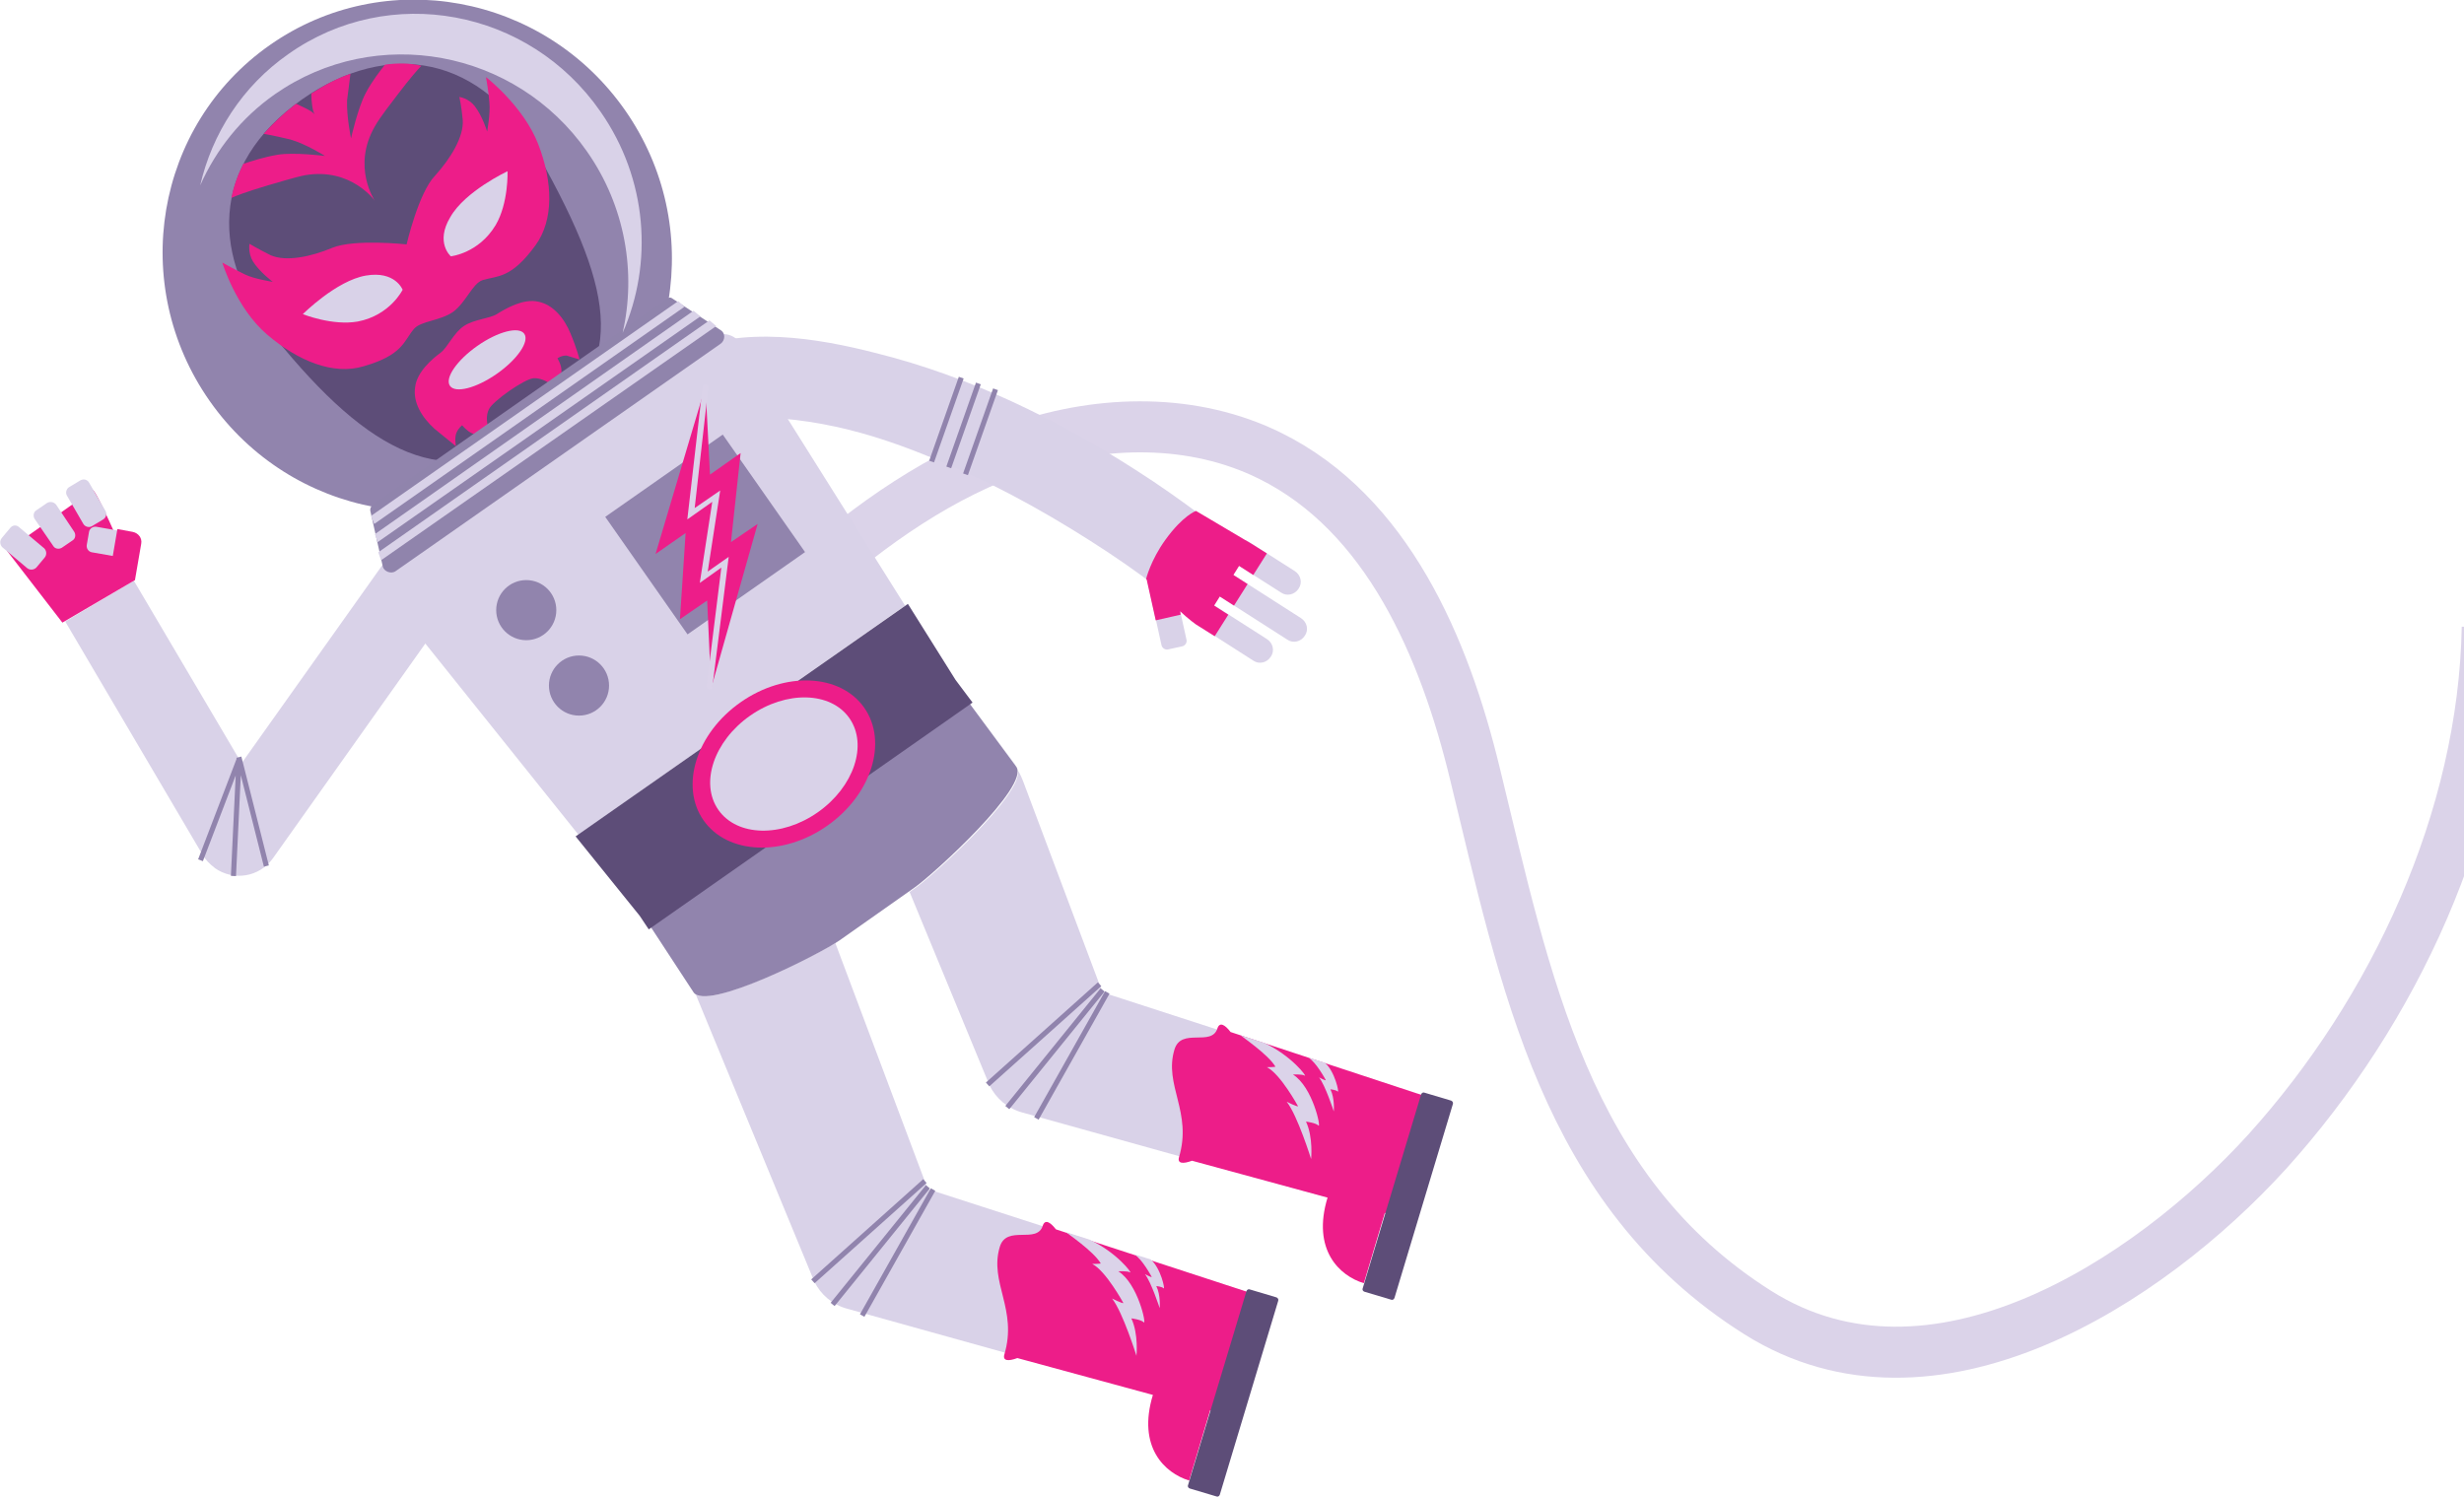
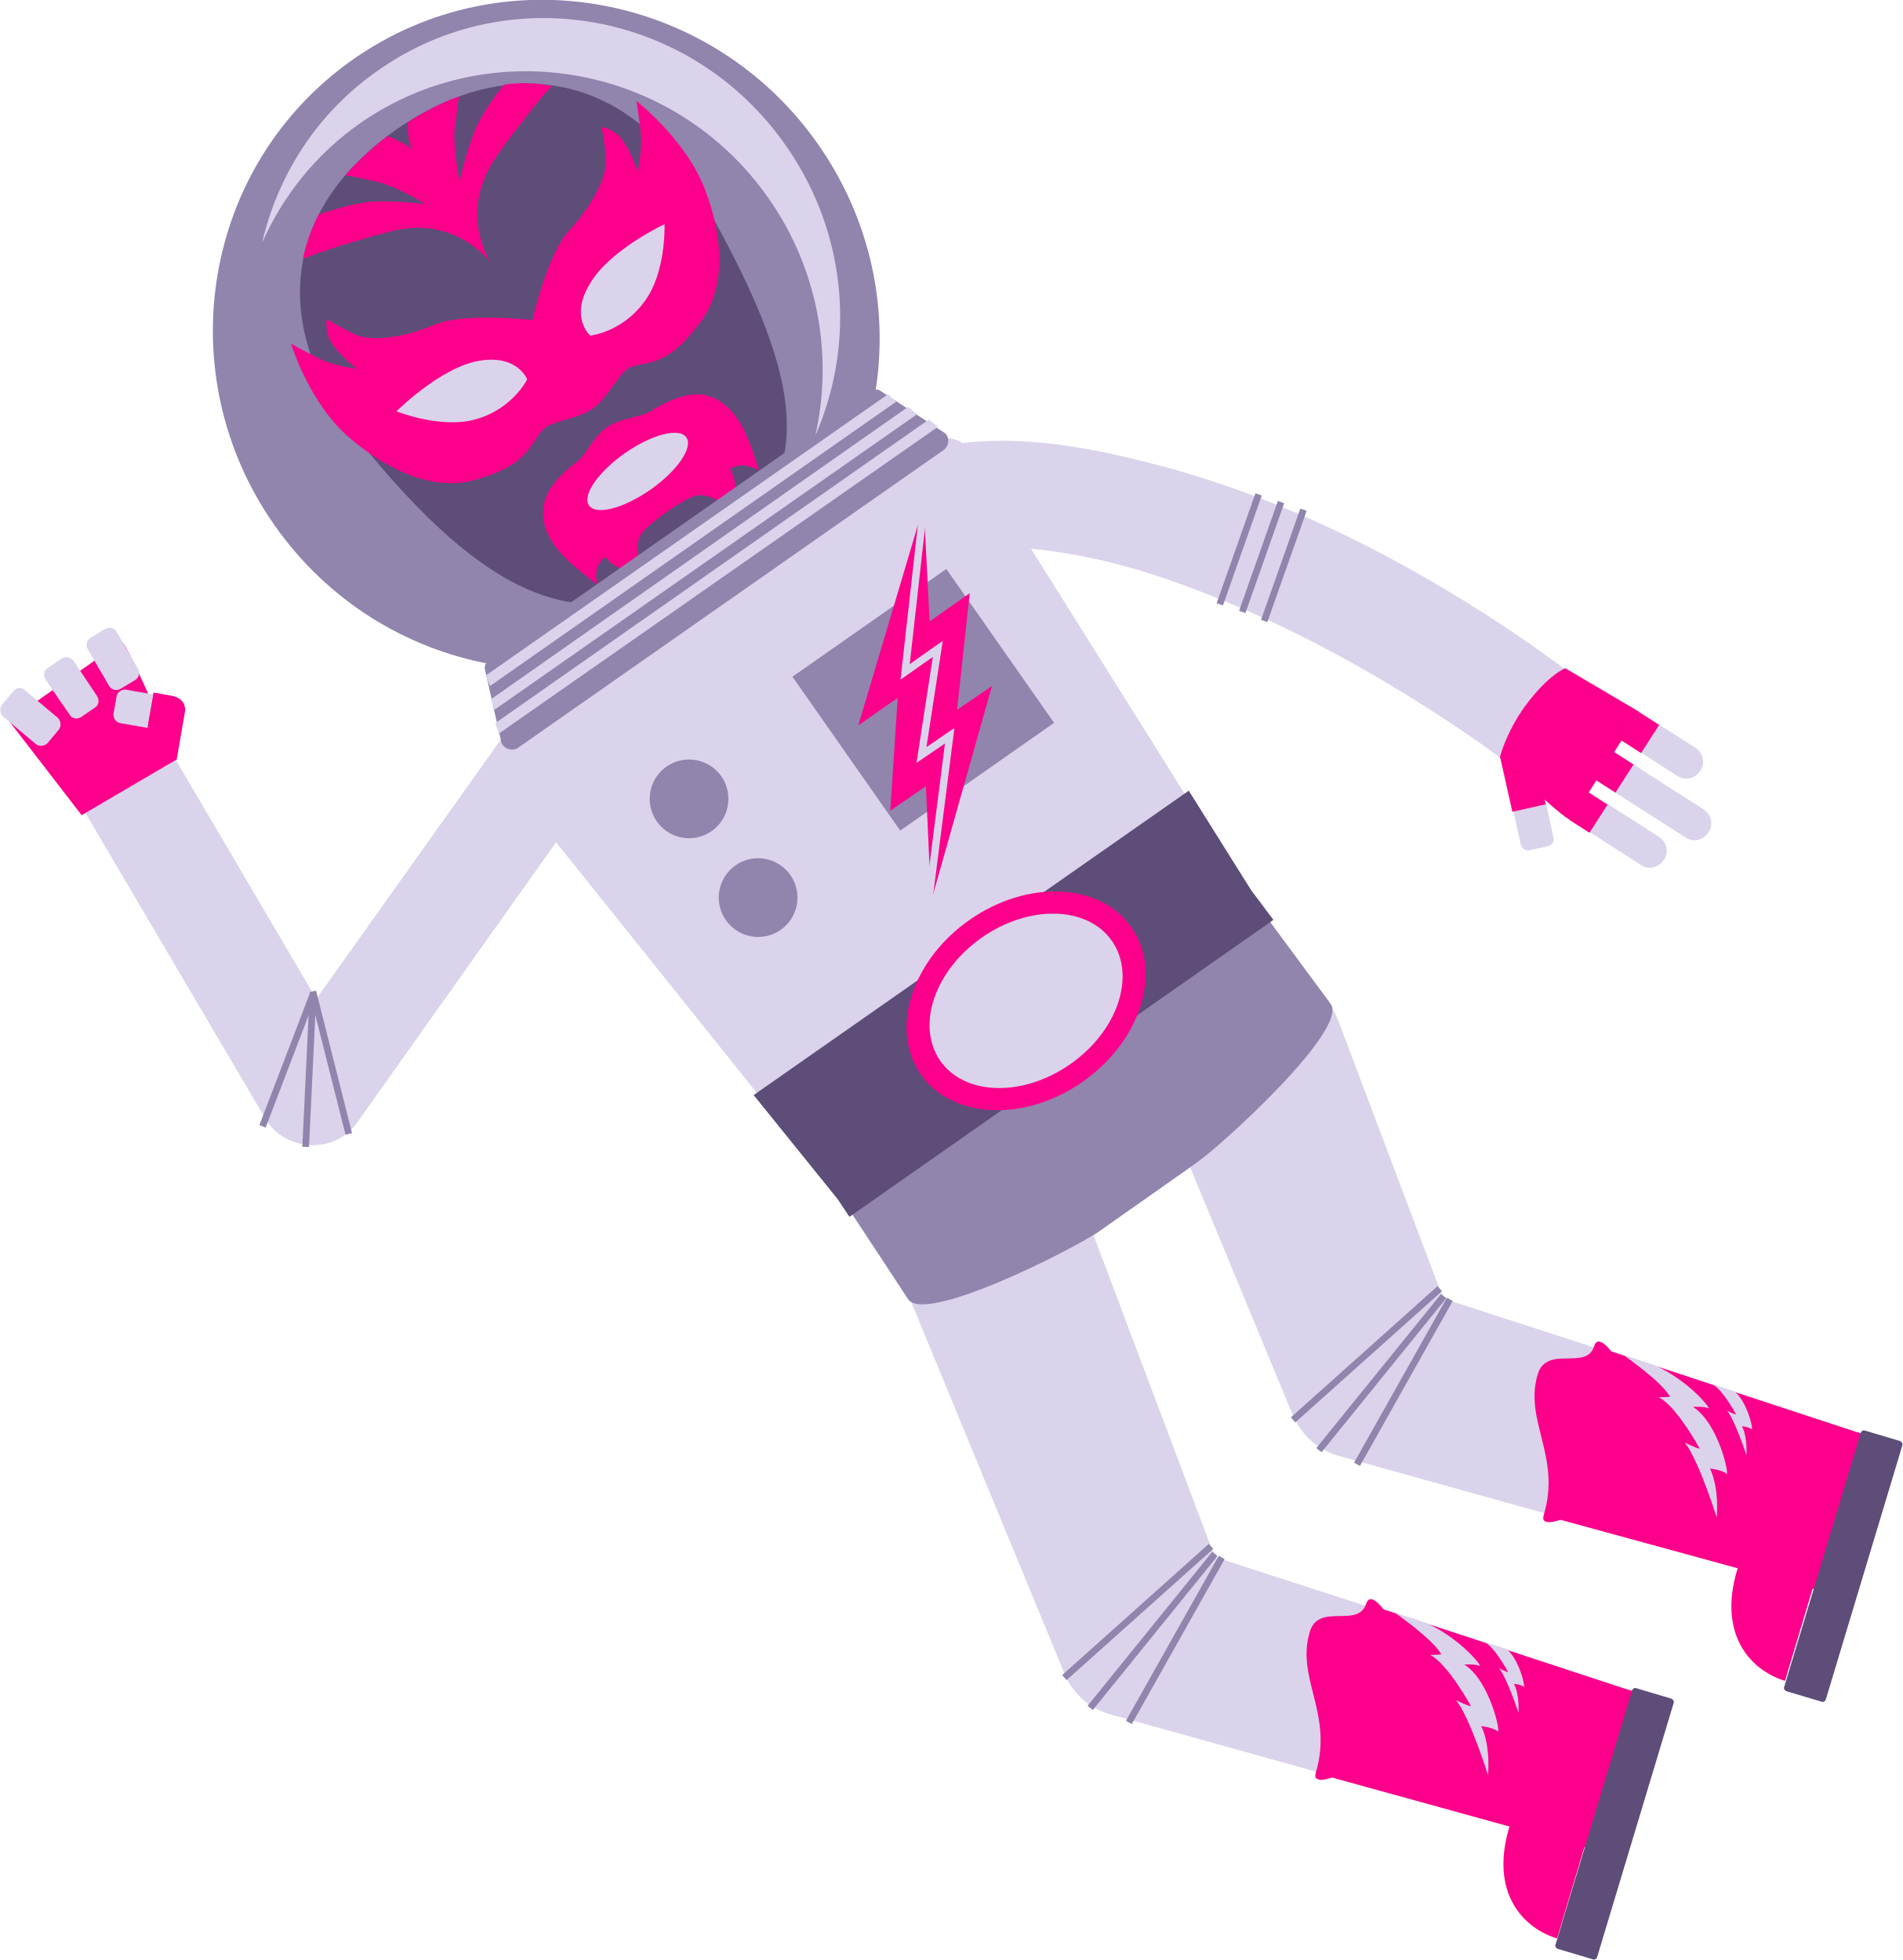
- <svg xmlns="http://www.w3.org/2000/svg" version="1.2" baseProfile="tiny" viewBox="0 0 434.5 264">
-   <path fill-rule="evenodd" fill="#D9D2E8" d="M163.6 209.7l-16.3-43.4c-4.8 2.9-21.1 11-24.6 9.1l20.6 49.9.2.4.1.3c1.1 2.3 3.2 4.1 5.8 4.8l59.6 16.6 6.3-21-51.7-16.7zM194.4 175l-13.9-37c-.3-.8-.6-1.5-1-2.1.8 4.2-14.8 18.4-18.1 20.7l-1 .7 13.8 33.4.2.4.1.3c1.1 2.3 3.2 4.1 5.8 4.8l59.6 16.6 6.3-21-51.8-16.8z" />
-   <ellipse transform="matrix(.819 -.574 .574 .819 -12.586 50.358)" fill="#9184AD" cx="73.6" cy="45.1" rx="44.7" ry="45.3" />
-   <path stroke="#DBD3E9" stroke-width="9" stroke-miterlimit="10" d="M142.3 102.4c11.2-10 23.7-18.8 37.9-23.6 14.2-4.8 30.3-5.1 43.8 1.6 20.6 10.2 30.7 33.7 36.1 56.1 8.9 36.4 15.8 73.5 49.9 95 30.7 19.3 68.7-5.2 89.8-28.4 22.4-24.8 38.2-58.7 38.8-92.5" fill="none" />
-   <g fill-rule="evenodd" fill="#D9D2E8">
-     <path d="M159.6 106.8l-29.1-46.3c-.9-1.4-3-2.1-4.4-1.1l-57.9 40.5c-1.4 1-1.5 3.2-.4 4.6l34.2 42.7 57.6-40.4zM171.1 124.2l8 10.8-.1-.2-7.9-10.6z" />
+ <svg xmlns="http://www.w3.org/2000/svg" version="1.2" baseProfile="tiny" x="0px" y="0px" viewBox="0 0 256.2 264" xml:space="preserve">
+   <g id="bg">
+     <g id="face_1_">
+ 	</g>
+     <g id="face">
+ 	</g>
  </g>
-   <path fill="#9184AD" d="M143.048 225.628l19.748-17.673.6.671-19.748 17.673zM146.474 229.764l16.8-20.754.7.566-16.8 20.754zM151.644 231.782l12.503-22.223.784.441-12.503 22.223z" />
-   <path fill="#ED1D89" d="M221.1 228.2l-34.9-11.4c-1-1.3-1.9-1.8-2.3-.7-1 3.4-6.4-.2-7.6 3.8-1.9 6.3 3.2 11 .8 19-.3 1.1.7 1.2 2.3.6l23.9 6.5c-2.8 9.2 2.1 13.8 6.4 15.1l3.7-12.4 1.4.4 6.3-20.9z" />
-   <path fill-rule="evenodd" fill="#DBD3E9" d="M200 221.2c1.4.8 3.1 4 3.1 4-.1.1-1.2-.5-1.2-.5 1.1 1.4 2.6 6 2.6 6s.2-2.3-.6-3.9c0 0 1 .1 1.3.4.3.3-.5-3.6-2.3-5.1l-2.9-.9zM192.6 222.9c2.4 1.2 5.5 6.9 5.5 6.9-.2.1-2-.8-2-.8 1.9 2.4 4.3 10.1 4.3 10.1s.4-3.8-.9-6.6c0 0 1.7.2 2.2.7.5.5-1-6.8-4.5-9 0 0 1.6-.1 2.1.2.4.2-2.3-3.5-7.2-5.8l-4.1-1.3c0 .1 4.8 3.3 6.1 5.5 0 .1-1.5.1-1.5.1z" />
-   <path fill="#5D4D78" d="M225.4 229.4l-10.3 34.2c-.1.3-.4.4-.6.3l-4.7-1.4c-.3-.1-.4-.4-.3-.6l10.3-34.2c.1-.3.4-.4.6-.3l4.7 1.4c.2.1.4.3.3.6z" />
-   <path fill="#D9D2E8" d="M225.9 104.5c1 .7 2.4.4 3.1-.7.7-1 .4-2.4-.7-3.1l-8-5.1c-1-.7-2.4-.4-3.1.7-.7 1-.4 2.4.7 3.1l8 5.1zM203.8 103.4c-3.2-2.5-7.4-5.4-11.5-8-9.1-5.8-18.7-11-28.8-15-12.5-5.1-24.1-7.7-38.2-6.6-2.8.2-14.6 2.1-14.3-3 .2-3.4 6.3-7.5 9-8.6 11.1-4.8 24.1-2.6 34.6.1 16.4 4.1 31.7 11.6 45.7 20.6 4.1 2.6 8.3 5.6 11.5 8l-8 12.5zM206.1 114.5l2.3-.5c.6-.1 1-.7.8-1.3l-2.6-11.8-4.4 1 2.6 11.8c.1.6.7 1 1.3.8zM227 112.8c1 .7 2.4.4 3.1-.7.7-1 .4-2.4-.7-3.1l-12.5-8c-1-.7-2.4-.4-3.1.7-.7 1-.4 2.4.7 3.1l12.5 8zM221 116.5c1 .7 2.4.4 3.1-.7.7-1 .4-2.4-.7-3.1l-10-6.4c-1-.7-2.4-.4-3.1.7-.7 1-.4 2.4.7 3.1l10 6.4z" />
-   <g fill="#9184AD">
-     <path d="M169.928 66.745l-5.225 14.805-.849-.3 5.225-14.805zM172.951 67.773l-5.225 14.805-.849-.3 5.225-14.805zM175.974 68.8l-5.292 14.994-.849-.3 5.292-14.994z" />
+   <g id="other">
+     <g id="asteroid_2_">
+       <g id="crater_17_">
+ 		</g>
+       <g id="crater_16_">
+ 		</g>
+       <g id="crater_15_">
+ 		</g>
+       <g id="crater_14_">
+ 		</g>
+       <g id="crater_13_">
+ 		</g>
+       <g id="crater_12_">
+ 		</g>
+       <g id="_carter_2_5_">
+ 		</g>
+       <g id="_carter_2_4_">
+ 		</g>
+     </g>
+     <g id="g1_2_">
+ 	</g>
+     <g id="asteroid_1_">
+       <g id="crater_11_">
+ 		</g>
+       <g id="crater_10_">
+ 		</g>
+       <g id="crater_9_">
+ 		</g>
+       <g id="crater_8_">
+ 		</g>
+       <g id="crater_7_">
+ 		</g>
+       <g id="crater_6_">
+ 		</g>
+       <g id="_carter_2_3_">
+ 		</g>
+       <g id="_carter_2_2_">
+ 		</g>
+     </g>
+     <g id="sity_1_">
+       <g id="ufo1_2_">
+ 		</g>
+       <g id="ufo1_1_">
+ 		</g>
+       <g id="ufo1">
+ 		</g>
+     </g>
+     <g id="sity">
+ 	</g>
+     <g id="ship_1_1_">
+ 	</g>
+     <g id="spaceman_2_1_">
+ 	</g>
+     <g id="ufo2_1_">
+ 	</g>
+     <g id="ufo2">
+ 	</g>
+     <g id="alien2">
+ 	</g>
+     <g id="asteroid">
+       <g id="crater_5_">
+ 		</g>
+       <g id="crater_4_">
+ 		</g>
+       <g id="crater_3_">
+ 		</g>
+       <g id="crater_2_">
+ 		</g>
+       <g id="crater_1_">
+ 		</g>
+       <g id="crater">
+ 		</g>
+       <g id="_carter_2_1_">
+ 		</g>
+       <g id="_carter_2">
+ 		</g>
+     </g>
+     <g id="alien3_1_">
+ 	</g>
+     <g id="alien3">
+ 	</g>
+     <g id="g2_2_">
+ 	</g>
+     <g id="g2_1_">
+ 	</g>
+     <g id="g2">
+ 	</g>
+     <g id="surfer_2_">
+ 	</g>
+     <g id="surfer_1_">
+ 	</g>
+     <g id="surfer">
+ 	</g>
+     <g id="g1_1_">
+ 	</g>
+     <g id="g1">
+ 	</g>
+     <g id="ship_1">
+ 	</g>
+     <g id="spaceman_1">
+ 	</g>
+     <g id="spaceman_2">
+ 	</g>
+     <g>
+       <g>
+         <path fill-rule="evenodd" fill="#DAD3EB" d="M215.4,226.5l-6.3,21l-59.6-16.6c-5-1.4-7.9-6.6-6.4-11.6l4.4-14.8L215.4,226.5z" />
+         <polygon fill-rule="evenodd" fill="#DAD3EB" points="166.5,217.4 143.6,226 119.6,167.8 145.4,161.4    " />
+         <rect x="140" y="216.7" transform="matrix(0.7452 -0.6669 0.6669 0.7452 -105.797 157.5088)" fill="#9184AD" width="26.5" height="0.9" />
+         <rect x="141.9" y="219.2" transform="matrix(0.6292 -0.7773 0.7773 0.6292 -113.1939 202.1425)" fill="#9184AD" width="26.7" height="0.9" />
+         <rect x="145.5" y="220.4" transform="matrix(0.4903 -0.8715 0.8715 0.4903 -111.7731 250.5235)" fill="#9184AD" width="25.5" height="0.9" />
+         <polygon fill-rule="evenodd" fill="#FC008B" points="177.5,238.9 214.8,249.2 221.1,228.2 184.3,216.1    " />
+         <path fill-rule="evenodd" fill="#FC008B" d="M184,216c1-3.3,7.6,7.8,5.7,14.1s-13.5,11.9-12.5,8.7c2.4-8-2.7-12.7-0.8-19     C177.6,215.8,182.9,219.4,184,216z" />
+         <path fill="#5D4D78" d="M225.4,229.4l-10.3,34.2c-0.1,0.3-0.4,0.4-0.6,0.3l-4.7-1.4c-0.3-0.1-0.4-0.4-0.3-0.6l10.3-34.2     c0.1-0.3,0.4-0.4,0.6-0.3l4.7,1.4C225.3,228.9,225.5,229.1,225.4,229.4z" />
+         <path fill="#FC008B" d="M209.7,261.1c-4.3-1.3-9.2-5.9-6.4-15.1c2.8-9.2,12.2-19.6,16.4-18.3L209.7,261.1z" />
+         <path fill-rule="evenodd" fill="#DBD3EB" d="M200,221.2c1.4,0.8,3.1,4,3.1,4c-0.1,0.1-1.2-0.5-1.2-0.5c1.1,1.4,2.6,6,2.6,6     s0.2-2.3-0.6-3.9c0,0,1,0.1,1.3,0.4c0.3,0.3-0.5-3.6-2.3-5.1L200,221.2z" />
+         <path fill-rule="evenodd" fill="#DBD3EB" d="M192.6,222.9c2.4,1.2,5.5,6.9,5.5,6.9c-0.2,0.1-2-0.8-2-0.8     c1.9,2.4,4.3,10.1,4.3,10.1s0.4-3.8-0.9-6.6c0,0,1.7,0.2,2.2,0.7c0.5,0.5-1-6.8-4.5-9c0,0,1.6-0.1,2.1,0.2     c0.4,0.2-2.3-3.5-7.2-5.8l-4.1-1.3c0,0.1,4.8,3.3,6.1,5.5C194.1,222.9,192.6,222.9,192.6,222.9z" />
+       </g>
+       <g>
+         <path fill="#DAD3EB" d="M225.9,104.5c1,0.7,2.4,0.4,3.1-0.7l0,0c0.7-1,0.4-2.4-0.7-3.1l-8-5.1c-1-0.7-2.4-0.4-3.1,0.7l0,0     c-0.7,1-0.4,2.4,0.7,3.1L225.9,104.5z" />
+         <rect x="218.7" y="97" transform="matrix(-0.5406 0.8413 -0.8413 -0.5406 423.2847 -33.9036)" fill="#FC008B" width="4.5" height="3.2" />
+         <path fill="#DAD3EB" d="M203.8,103.4c-3.2-2.5-7.4-5.4-11.5-8c-9.1-5.8-18.7-11-28.8-15c-12.5-5.1-24.1-7.7-38.2-6.6     c-2.8,0.2-14.6,2.1-14.3-3c0.2-3.4,6.3-7.5,9-8.6c11.1-4.8,24.1-2.6,34.6,0.1c16.4,4.1,31.7,11.6,45.7,20.6     c4.1,2.6,8.3,5.6,11.5,8L203.8,103.4z" />
+         <path fill="#DAD3EB" d="M206.1,114.5l2.3-0.5c0.6-0.1,1-0.7,0.8-1.3l-2.6-11.8l-4.4,1l2.6,11.8     C204.9,114.3,205.5,114.7,206.1,114.5z" />
+         <path fill="#DAD3EB" d="M227,112.8c1,0.7,2.4,0.4,3.1-0.7l0,0c0.7-1,0.4-2.4-0.7-3.1l-12.5-8c-1-0.7-2.4-0.4-3.1,0.7l0,0     c-0.7,1-0.4,2.4,0.7,3.1L227,112.8z" />
+         <path fill="#DAD3EB" d="M221,116.5c1,0.7,2.4,0.4,3.1-0.7l0,0c0.7-1,0.4-2.4-0.7-3.1l-10-6.4c-1-0.7-2.4-0.4-3.1,0.7l0,0     c-0.7,1-0.4,2.4,0.7,3.1L221,116.5z" />
+         <path fill="#FC008B" d="M211.6,110.5c-1.5-0.5-9.6-8.5-9.6-8.5s0.8-3.3,3.4-6.9c3.1-4.2,5.4-5.1,5.4-5.1l10,5.9L211.6,110.5z" />
+         <g>
+           <rect x="159" y="73.5" transform="matrix(-0.3328 0.943 -0.943 -0.3328 292.1536 -58.7308)" fill="#9184AD" width="15.7" height="0.9" />
+           <rect x="162" y="74.6" transform="matrix(-0.3328 0.943 -0.943 -0.3328 297.2125 -60.1665)" fill="#9184AD" width="15.7" height="0.9" />
+           <rect x="165" y="75.7" transform="matrix(-0.3328 0.943 -0.943 -0.3328 302.2715 -61.6022)" fill="#9184AD" width="15.9" height="0.9" />
+         </g>
+         <rect x="215.2" y="102.4" transform="matrix(-0.5406 0.8413 -0.8413 -0.5406 422.4862 -22.7148)" fill="#FC008B" width="4.5" height="3.2" />
+         <rect x="211.8" y="107.8" transform="matrix(-0.5406 0.8413 -0.8413 -0.5406 421.6877 -11.526)" fill="#FC008B" width="4.5" height="3.2" />
+         <rect x="202.9" y="101.3" transform="matrix(-0.9759 0.2184 -0.2184 -0.9759 428.3029 162.8815)" fill="#FC008B" width="4.6" height="7.5" />
+       </g>
+       <g>
+         <path fill-rule="evenodd" fill="#DAD3EB" d="M246.2,191.7l-6.3,21l-59.6-16.6c-5-1.4-7.9-6.6-6.4-11.6l4.4-14.8L246.2,191.7z" />
+         <path fill-rule="evenodd" fill="#DAD3EB" d="M197.3,182.7l-22.9,8.6l-24.1-58.2l14.2-3.5c6.6-1.6,13.4,1.9,15.9,8.3L197.3,182.7z     " />
+         <rect x="170.8" y="182" transform="matrix(0.7452 -0.6669 0.6669 0.7452 -74.8023 169.1922)" fill="#9184AD" width="26.5" height="0.9" />
+         <rect x="172.7" y="184.5" transform="matrix(0.6292 -0.7773 0.7773 0.6292 -74.7941 213.1974)" fill="#9184AD" width="26.7" height="0.9" />
+         <rect x="176.3" y="185.6" transform="matrix(0.4903 -0.8715 0.8715 0.4903 -65.826 259.6603)" fill="#9184AD" width="25.5" height="0.9" />
+         <polygon fill-rule="evenodd" fill="#FC008B" points="208.3,204.2 245.6,214.4 251.9,193.5 215.1,181.4    " />
+         <path fill-rule="evenodd" fill="#FC008B" d="M214.7,181.3c1-3.3,7.6,7.8,5.7,14.1s-13.5,11.9-12.5,8.7c2.4-8-2.7-12.7-0.8-19     C208.3,181.1,213.7,184.7,214.7,181.3z" />
+         <path fill="#5D4D78" d="M256.2,194.7l-10.3,34.2c-0.1,0.3-0.4,0.4-0.6,0.3l-4.7-1.4c-0.3-0.1-0.4-0.4-0.3-0.6l10.3-34.2     c0.1-0.3,0.4-0.4,0.6-0.3l4.7,1.4C256.1,194.2,256.3,194.4,256.2,194.7z" />
+         <path fill="#FC008B" d="M240.4,226.4c-4.3-1.3-9.2-5.9-6.4-15.1c2.8-9.2,12.2-19.6,16.4-18.3L240.4,226.4z" />
+         <path fill-rule="evenodd" fill="#DBD3EB" d="M230.7,186.5c1.4,0.8,3.1,4,3.1,4c-0.1,0.1-1.2-0.5-1.2-0.5c1.1,1.4,2.6,6,2.6,6     s0.2-2.3-0.6-3.9c0,0,1,0.1,1.3,0.4c0.3,0.3-0.5-3.6-2.3-5.1L230.7,186.5z" />
+         <path fill-rule="evenodd" fill="#DBD3EB" d="M223.4,188.2c2.4,1.2,5.5,6.9,5.5,6.9c-0.2,0.1-2-0.8-2-0.8     c1.9,2.4,4.3,10.1,4.3,10.1s0.4-3.8-0.9-6.6c0,0,1.7,0.2,2.2,0.7c0.5,0.5-1-6.8-4.5-9c0,0,1.6-0.1,2.1,0.2     c0.4,0.2-2.3-3.5-7.2-5.8l-4.1-1.3c0,0.1,4.8,3.3,6.1,5.5C224.9,188.2,223.4,188.2,223.4,188.2z" />
+       </g>
+       <path fill="#DAD3EB" d="M80.6,105.4l-32.5,45.8c-2.3,3.3-6.9,4-10.2,1.7h0c-3.1-2.2-3.8-6.4-1.6-9.5l32.8-46.1L80.6,105.4z" />
+       <path fill="#DAD3EB" d="M11.5,109.5l24.2,41.1c2,3.5,6.5,4.6,10,2.6l0,0c3.2-1.9,4.3-6.1,2.4-9.3l-24.4-41.5L11.5,109.5z" />
+       <rect x="29.3" y="142.5" transform="matrix(0.3573 -0.934 0.934 0.3573 -108.6265 127.9976)" fill="#9184AD" width="18.9" height="0.9" />
+       <rect x="31.3" y="143.7" transform="matrix(4.759714e-02 -0.9989 0.9989 4.759714e-02 -104.3148 178.8888)" fill="#9184AD" width="20.8" height="0.9" />
+       <rect x="34.7" y="142.7" transform="matrix(-0.2448 -0.9696 0.9696 -0.2448 -83.3317 221.4171)" fill="#9184AD" width="19.8" height="0.9" />
+       <path fill="#FC008B" d="M16.4,86.4c1.2,1.1,7.4,15.9,7.4,15.9L11,109.8L1.2,97.1L16.4,86.4z" />
+       <path fill="#DAD3EB" d="M15.3,96.1l0.4-2.3c0.1-0.6,0.7-1,1.3-0.9l5.7,1l-0.8,4.5l-5.7-1C15.6,97.3,15.2,96.7,15.3,96.1z" />
+       <path fill="#FC008B" d="M19.9,97.8l0.8-4.5l2.3,0.4c1.2,0.2,2,1.3,1.8,2.5l-0.4,2.3L19.9,97.8z" />
+       <path fill="#FC008B" d="M20.7,93.3l2.7,0.5c1,0.2,1.7,1.1,1.5,2.1l-1.1,6.4l-4.5-0.8L20.7,93.3z" />
+       <ellipse transform="matrix(0.8191 -0.5736 0.5736 0.8191 -12.5859 50.3575)" fill="#9184AD" cx="73.6" cy="45.1" rx="44.7" ry="45.3" />
+       <g>
+         <path fill="#5D4D78" d="M95,27.5c14,24.9,15.4,37.6-0.5,48.7c-15.6,11-29.3,4-46.1-16.8c-11-13.7-11.8-30.1,4.9-41.9     C68.5,6.9,85,9.6,95,27.5z" />
+         <path fill="#FC008B" d="M85.1,49.4c2.6-0.8,5-0.2,9.3-6.1c3.3-4.5,3.1-11.2,0.5-17.9c-2.6-6.7-9.2-11.8-9.2-11.8s0.5,2.8,0.6,4.5     c0.2,1.8-0.4,5.1-0.4,5.1s-0.8-2.7-2.2-4.5c-1.1-1.4-2.7-1.6-2.7-1.6s0.4,1.7,0.6,4.1c0.2,2.9-2.1,6.7-4.9,9.8     c-2.9,3-5,12.1-5,12.1s-9.2-1-13.1,0.6c-3.8,1.6-8.2,2.5-10.9,1.3C45.5,43.9,44,43,44,43s-0.3,1.6,0.6,3.1     c1.2,1.9,3.5,3.6,3.5,3.6s-3.3-0.5-4.9-1.3c-1.5-0.7-4-2.1-4-2.1s2.4,8,7.9,12.7s11.7,7.2,17,5.6c7-2,7.1-4.5,8.9-6.6     c1.2-1.4,4.6-1.4,6.9-3C82.2,53.3,83.3,50,85.1,49.4z" />
+         <path fill="#FC008B" d="M77.7,62.2c-1.5,1.1-4.2,3.4-4.5,6.1c-0.4,2.7,1.2,5.3,3.4,7.3s3.8,3.1,3.8,3.1s-0.3-1.5,0.1-2.4     s1-1.3,1-1.3s0.8,1,1.7,1.4c1.7,0.7,3.5,0.5,3.5,0.5s-1.5-2.6-0.5-4.7c0.6-1.4,6.3-5.4,7.9-5.5c2.3-0.1,4.2,2.1,4.2,2.1     s0.8-1.7,0.7-3.5c0-1-0.7-2.1-0.7-2.1s0.6-0.5,1.6-0.5c1-0.1,2.3,0.7,2.3,0.7s-0.5-2-1.6-4.6c-1.1-2.7-3.1-5.1-5.7-5.6     s-5.7,1.2-7.3,2.2c-1.3,0.8-4,0.9-5.8,2.1C79.9,58.8,78.9,61.3,77.7,62.2z" />
+         <path fill="#DAD3EB" d="M71,51.1c0,0-1.3-3.4-6.5-2.5c-5.2,0.9-11.1,6.8-11.1,6.8s5.2,2.1,9.7,1.3C68.8,55.6,71,51.1,71,51.1z" />
+         <path fill="#DAD3EB" d="M79.5,45.2c0,0-2.8-2.4-0.1-6.9c2.6-4.6,10.1-8.1,10.1-8.1s0.2,5.6-2.1,9.5     C84.4,44.7,79.5,45.2,79.5,45.2z" />
+         <ellipse transform="matrix(0.8191 -0.5736 0.5736 0.8191 -20.9019 60.757)" fill="#DAD3EB" cx="85.9" cy="63.5" rx="8" ry="3" />
+         <path fill="#FC008B" d="M67.9,11.4c-0.8,1-2.3,2.9-3.4,5c-1.4,2.6-2.6,8-2.6,8s-0.8-3.8-0.7-6.7c0.1-0.9,0.4-2.9,0.6-4.7     c-2.3,0.8-4.6,2-6.9,3.5c0,1.4,0.2,3.1,0.6,3.7c-0.4-0.6-2-1.3-3.3-1.9c-2.2,1.7-4.1,3.5-5.7,5.3c1.8,0.3,3.8,0.8,4.7,1     c2.8,0.8,6.1,2.9,6.1,2.9s-5.5-0.7-8.4-0.2c-2.4,0.4-4.8,1.2-6,1.6c-1,2-1.7,4-2.1,6c0.6-0.3,2.7-1.1,6.4-2.2     c1.4-0.4,5-1.5,6.6-1.8c8.1-1.4,12.3,4.5,12.3,4.5s-4.1-6,0-13.1c0.8-1.5,3.1-4.4,4-5.6c2.2-2.9,3.7-4.6,4.2-5.1     C72.2,11.1,70.1,11.1,67.9,11.4z" />
+       </g>
+       <path fill-rule="evenodd" fill="#DAD3EB" d="M177.2,145.4l-44.5,31.2c-3.4,2.4-8,1.6-10.4-1.8l-9.4-13.9l-45.1-56.3    c-1.1-1.3-1-3.6,0.4-4.6l57.9-40.5c1.4-1,3.5-0.3,4.4,1.1l37.2,59.3l11.2,15.1C181.4,138.2,180.6,143,177.2,145.4z" />
+       <rect x="111.7" y="81.6" transform="matrix(0.8191 -0.5736 0.5736 0.8191 -31.5727 88.3838)" fill="#9184AD" width="25.3" height="25.3" />
+       <g>
+         <polygon fill-rule="evenodd" fill="#FC008B" points="124.4,68.1 115.6,97.7 120.9,94 119.9,109.2 124.7,105.9 125.4,121.4      133.6,92.4 128.9,95.6 130.6,79.9 125.2,83.7    " />
+         <polyline fill-rule="evenodd" fill="none" stroke="#DBD3EB" stroke-linecap="round" stroke-miterlimit="10" points="125.1,121.1      127.9,99.1 124.1,101.7 126.3,87.4 121.9,90.5 124.4,68.2    " />
+       </g>
+       <circle fill-rule="evenodd" fill="#9184AD" cx="92.8" cy="107.6" r="5.3" />
+       <circle fill-rule="evenodd" fill="#9184AD" cx="102.1" cy="120.9" r="5.3" />
+       <path fill-rule="evenodd" fill="#9184AD" d="M113.2,161.1l9.1,13.9c2.3,3.4,22.4-6.8,25.8-9.2l13.2-9.3    c3.4-2.4,20.4-17.9,17.9-21.3l-9.9-13.4L113.2,161.1L113.2,161.1z" />
+       <polygon fill-rule="evenodd" fill="#5D4D78" points="112.8,161.5 114.4,163.9 171.5,123.9 168.5,119.9 160.1,106.5 101.5,147.5       " />
+       <ellipse transform="matrix(0.8191 -0.5736 0.5736 0.8191 -52.3299 103.665)" fill="#FC008B" cx="138.2" cy="134.8" rx="17.3" ry="13.3" />
+       <path fill="#9184AD" d="M66.1,88.7l51-35.7c0.5-0.4,1-0.7,1.4-0.4l8.7,5.7c0.7,0.5,0.7,1.7-0.1,2.3l-57.3,40.1    c-0.8,0.6-2.1,0.1-2.3-0.8l-2.2-9.8C65.2,89.5,65.6,89.1,66.1,88.7z" />
+       <polygon fill="#DAD3EB" points="66.6,95.6 123.5,55.8 122.3,54.8 66.1,94.2   " />
+       <polygon fill="#DAD3EB" points="67.2,98.8 126.3,57.5 125.1,56.5 66.7,97.4   " />
+       <polygon fill="#DAD3EB" points="66,92.4 120.7,54.1 119.6,53.1 65.4,91   " />
+       <ellipse transform="matrix(0.8191 -0.5736 0.5736 0.8191 -52.3299 103.665)" fill="#DAD3EB" cx="138.2" cy="134.8" rx="14.1" ry="10.4" />
+       <path fill="#DAD3EB" d="M50.9,9.5c-8.2,5.7-13.5,14.1-15.6,23.2c2.8-6.3,7.2-11.9,13.2-16.1c17.8-12.4,42.4-7.9,55,10.1    c6.8,9.7,8.7,21.4,6.3,32c5.4-12.3,4.4-27.1-3.9-39C93.3,1.5,68.6-3,50.9,9.5z" />
+       <path fill="#DAD3EB" d="M1.8,93.1l-1.5,1.8c-0.4,0.5-0.3,1.2,0.1,1.6l4.4,3.7c0.5,0.4,1.2,0.3,1.6-0.1l1.5-1.8    c0.4-0.5,0.3-1.2-0.1-1.6l-4.4-3.7C2.9,92.5,2.2,92.6,1.8,93.1z" />
+       <path fill="#DAD3EB" d="M8.3,88.7l-1.9,1.3c-0.5,0.3-0.6,1-0.3,1.5l3.3,4.8c0.3,0.5,1,0.6,1.5,0.3l1.9-1.3c0.5-0.3,0.6-1,0.3-1.5    L9.9,89C9.5,88.5,8.8,88.4,8.3,88.7z" />
+       <path fill="#DAD3EB" d="M14.2,84.7l-2,1.2c-0.5,0.3-0.7,1-0.4,1.5l2.9,5c0.3,0.5,1,0.7,1.5,0.4l2-1.2c0.5-0.3,0.7-1,0.4-1.5    l-2.9-5C15.4,84.6,14.8,84.4,14.2,84.7z" />
+     </g>
+     <g id="alien2_2">
+ 	</g>
  </g>
-   <path fill="#ED1D89" d="M221 101.4l2.4-3.8-2.7-1.7-9.8-5.8s-2.3.8-5.4 5.1c-2.6 3.6-3.4 6.9-3.4 6.9l.1.1 1.6 7.2 4.4-1-.1-.6c1.4 1.3 2.8 2.4 3.4 2.7l2.7 1.7 2.4-3.8-2.5-1.6 1-1.6 2.5 1.6 2.4-3.8-2.5-1.6 1-1.6 2.5 1.6z" />
-   <path fill="#9184AD" d="M173.854 190.912l19.748-17.673.6.671-19.748 17.673zM177.281 195.045l16.8-20.754.7.566-16.8 20.754zM182.364 197.015l12.503-22.223.784.441-12.503 22.223z" />
-   <path fill="#ED1D89" d="M251.9 193.5l-34.9-11.5c-1-1.3-1.9-1.8-2.3-.7-1 3.4-6.4-.2-7.6 3.8-1.9 6.3 3.2 11 .8 19-.3 1.1.7 1.2 2.3.6l23.9 6.5c-2.8 9.2 2.1 13.8 6.4 15.1l3.7-12.4 1.4.4 6.3-20.8z" />
-   <path fill-rule="evenodd" fill="#DBD3E9" d="M230.7 186.5c1.4.8 3.1 4 3.1 4-.1.1-1.2-.5-1.2-.5 1.1 1.4 2.6 6 2.6 6s.2-2.3-.6-3.9c0 0 1 .1 1.3.4.3.3-.5-3.6-2.3-5.1l-2.9-.9zM223.4 188.2c2.4 1.2 5.5 6.9 5.5 6.9-.2.1-2-.8-2-.8 1.9 2.4 4.3 10.1 4.3 10.1s.4-3.8-.9-6.6c0 0 1.7.2 2.2.7.5.5-1-6.8-4.5-9 0 0 1.6-.1 2.1.2.4.2-2.3-3.5-7.2-5.8l-4.1-1.3c0 .1 4.8 3.3 6.1 5.5 0 .1-1.5.1-1.5.1z" />
-   <path fill="#5D4D78" d="M256.2 194.7l-10.3 34.2c-.1.3-.4.4-.6.3l-4.7-1.4c-.3-.1-.4-.4-.3-.6l10.3-34.2c.1-.3.4-.4.6-.3l4.7 1.4c.2.1.4.3.3.6z" />
-   <path fill="#D9D2E8" d="M69.1 97.3l-26.5 37.3-19-32.2-12.1 7.2 24.2 41.1c.5.9 1.3 1.7 2.1 2.3l.1.1c3.3 2.3 7.8 1.6 10.2-1.7l32.5-45.8-11.5-8.3z" />
-   <path fill="#9184AD" d="M34.937 151.547l6.753-17.653.841.322-6.753 17.653zM40.717 154.463l.99-20.777.899.043-.99 20.777zM46.536 152.839l-4.847-19.198.873-.22 4.847 19.198z" />
-   <path fill="#ED1D89" d="M16.4 86.4c1.2 1.1 7.4 15.9 7.4 15.9l-12.8 7.5-9.8-12.7 15.2-10.7z" />
-   <path fill="#D9D2E8" d="M15.3 96.1l.4-2.3c.1-.6.7-1 1.3-.9l5.7 1-.8 4.5-5.7-1c-.6-.1-1-.7-.9-1.3z" />
-   <path fill="#ED1D89" d="M20.7 93.3l2.7.5c1 .2 1.7 1.1 1.5 2.1l-1.1 6.4-4.5-.8 1.4-8.2z" />
-   <path fill="#5D4D78" d="M95 27.5c14 24.9 15.4 37.6-.5 48.7-15.6 11-29.3 4-46.1-16.8-11-13.7-11.8-30.1 4.9-41.9 15.2-10.6 31.7-7.9 41.7 10z" />
-   <path fill="#ED1D89" d="M85.1 49.4c2.6-.8 5-.2 9.3-6.1 3.3-4.5 3.1-11.2.5-17.9-2.6-6.7-9.2-11.8-9.2-11.8s.5 2.8.6 4.5c.2 1.8-.4 5.1-.4 5.1s-.8-2.7-2.2-4.5c-1.1-1.4-2.7-1.6-2.7-1.6s.4 1.7.6 4.1c.2 2.9-2.1 6.7-4.9 9.8-2.9 3-5 12.1-5 12.1s-9.2-1-13.1.6c-3.8 1.6-8.2 2.5-10.9 1.3-2.2-1.1-3.7-2-3.7-2s-.3 1.6.6 3.1c1.2 1.9 3.5 3.6 3.5 3.6s-3.3-.5-4.9-1.3c-1.5-.7-4-2.1-4-2.1s2.4 8 7.9 12.7 11.7 7.2 17 5.6c7-2 7.1-4.5 8.9-6.6 1.2-1.4 4.6-1.4 6.9-3 2.3-1.7 3.4-5 5.2-5.6zM77.7 62.2c-1.5 1.1-4.2 3.4-4.5 6.1-.4 2.7 1.2 5.3 3.4 7.3l3.8 3.1s-.3-1.5.1-2.4c.4-.9 1-1.3 1-1.3s.8 1 1.7 1.4c1.7.7 3.5.5 3.5.5s-1.5-2.6-.5-4.7c.6-1.4 6.3-5.4 7.9-5.5 2.3-.1 4.2 2.1 4.2 2.1s.8-1.7.7-3.5c0-1-.7-2.1-.7-2.1s.6-.5 1.6-.5l2.3.7s-.5-2-1.6-4.6c-1.1-2.7-3.1-5.1-5.7-5.6-2.6-.6-5.7 1.2-7.3 2.2-1.3.8-4 .9-5.8 2.1s-2.9 3.8-4.1 4.7z" />
-   <path fill="#D9D2E8" d="M71 51.1s-1.3-3.4-6.5-2.5c-5.2.9-11.1 6.8-11.1 6.8s5.2 2.1 9.7 1.3c5.7-1.1 7.9-5.6 7.9-5.6zM79.5 45.2s-2.8-2.4-.1-6.9c2.6-4.6 10.1-8.1 10.1-8.1s.2 5.6-2.1 9.5c-3 5-7.9 5.5-7.9 5.5z" />
-   <ellipse transform="matrix(.819 -.574 .574 .819 -20.902 60.757)" fill="#D9D2E8" cx="85.9" cy="63.5" rx="8" ry="3" />
-   <path fill="#ED1D89" d="M67.9 11.4c-.8 1-2.3 2.9-3.4 5-1.4 2.6-2.6 8-2.6 8s-.8-3.8-.7-6.7c.1-.9.4-2.9.6-4.7-2.3.8-4.6 2-6.9 3.5 0 1.4.2 3.1.6 3.7-.4-.6-2-1.3-3.3-1.9-2.2 1.7-4.1 3.5-5.7 5.3 1.8.3 3.8.8 4.7 1 2.8.8 6.1 2.9 6.1 2.9s-5.5-.7-8.4-.2c-2.4.4-4.8 1.2-6 1.6-1 2-1.7 4-2.1 6 .6-.3 2.7-1.1 6.4-2.2 1.4-.4 5-1.5 6.6-1.8 8.1-1.4 12.3 4.5 12.3 4.5s-4.1-6 0-13.1c.8-1.5 3.1-4.4 4-5.6 2.2-2.9 3.7-4.6 4.2-5.1-2.1-.5-4.2-.5-6.4-.2z" />
-   <path fill="#9184AD" d="M106.727 91.151l20.723-14.512 14.512 20.723-20.723 14.512z" />
-   <path fill-rule="evenodd" fill="#ED1D89" d="M124.4 68.1l-8.8 29.6 5.3-3.7-1 15.2 4.8-3.3.7 15.5 8.2-29-4.7 3.2 1.7-15.7-5.4 3.8z" />
-   <path fill="#DBD3E9" d="M125.1 121.6c-.3 0-.5-.3-.5-.6l2.6-20.9-3.8 2.7 2.2-14.3-4.4 3.1 2.7-23.4c0-.3.3-.5.6-.4.3 0 .5.3.4.6l-2.4 21.2 4.5-3.1-2.2 14.3 3.7-2.6-2.9 23.1c0 .1-.2.3-.5.3z" />
-   <circle fill-rule="evenodd" fill="#9184AD" cx="92.8" cy="107.6" r="5.3" />
-   <circle fill-rule="evenodd" fill="#9184AD" cx="102.1" cy="120.9" r="5.3" />
-   <path fill-rule="evenodd" fill="#9184AD" d="M113.2 161.1l9.1 13.9c2.3 3.4 22.4-6.8 25.8-9.2l13.2-9.3c3.4-2.4 20.4-17.9 17.9-21.3l-9.9-13.4-56.1 39.3z" />
-   <path fill-rule="evenodd" fill="#5D4D78" d="M112.8 161.5l1.6 2.4 57.1-40-3-4-8.4-13.4-58.6 41z" />
-   <ellipse transform="matrix(.819 -.574 .574 .819 -52.33 103.665)" fill="#ED1D89" cx="138.2" cy="134.8" rx="17.3" ry="13.3" />
-   <path fill="#9084AC" d="M66.1 88.7l51-35.7c.5-.4 1-.7 1.4-.4l8.7 5.7c.7.5.7 1.7-.1 2.3l-57.3 40.1c-.8.6-2.1.1-2.3-.8l-2.2-9.8c-.1-.6.3-1 .8-1.4z" />
-   <path fill="#D9D2E8" d="M66.6 95.6l56.9-39.8-1.2-1-56.2 39.4zM67.2 98.8l59.1-41.3-1.2-1-58.4 40.9zM66 92.4l54.7-38.3-1.1-1-54.2 37.9z" />
-   <ellipse transform="matrix(.819 -.574 .574 .819 -52.33 103.665)" fill="#D9D2E8" cx="138.2" cy="134.8" rx="14.1" ry="10.4" />
-   <path fill="#D9D2E8" d="M50.9 9.5c-8.2 5.7-13.5 14.1-15.6 23.2 2.8-6.3 7.2-11.9 13.2-16.1 17.8-12.4 42.4-7.9 55 10.1 6.8 9.7 8.7 21.4 6.3 32 5.4-12.3 4.4-27.1-3.9-39-12.6-18.2-37.3-22.7-55-10.2zM1.8 93.1l-1.5 1.8c-.4.5-.3 1.2.1 1.6l4.4 3.7c.5.4 1.2.3 1.6-.1l1.5-1.8c.4-.5.3-1.2-.1-1.6l-4.4-3.7c-.5-.5-1.2-.4-1.6.1zM8.3 88.7l-1.9 1.3c-.5.3-.6 1-.3 1.5l3.3 4.8c.3.5 1 .6 1.5.3l1.9-1.3c.5-.3.6-1 .3-1.5l-3.2-4.8c-.4-.5-1.1-.6-1.6-.3zM14.2 84.7l-2 1.2c-.5.3-.7 1-.4 1.5l2.9 5c.3.5 1 .7 1.5.4l2-1.2c.5-.3.7-1 .4-1.5l-2.9-5c-.3-.5-.9-.7-1.5-.4z" />
+   <g id="speakers">
+ </g>
+   <g id="text">
+     <g id="text_1_">
+ 	</g>
+     <g id="date">
+ 	</g>
+   </g>
</svg>
